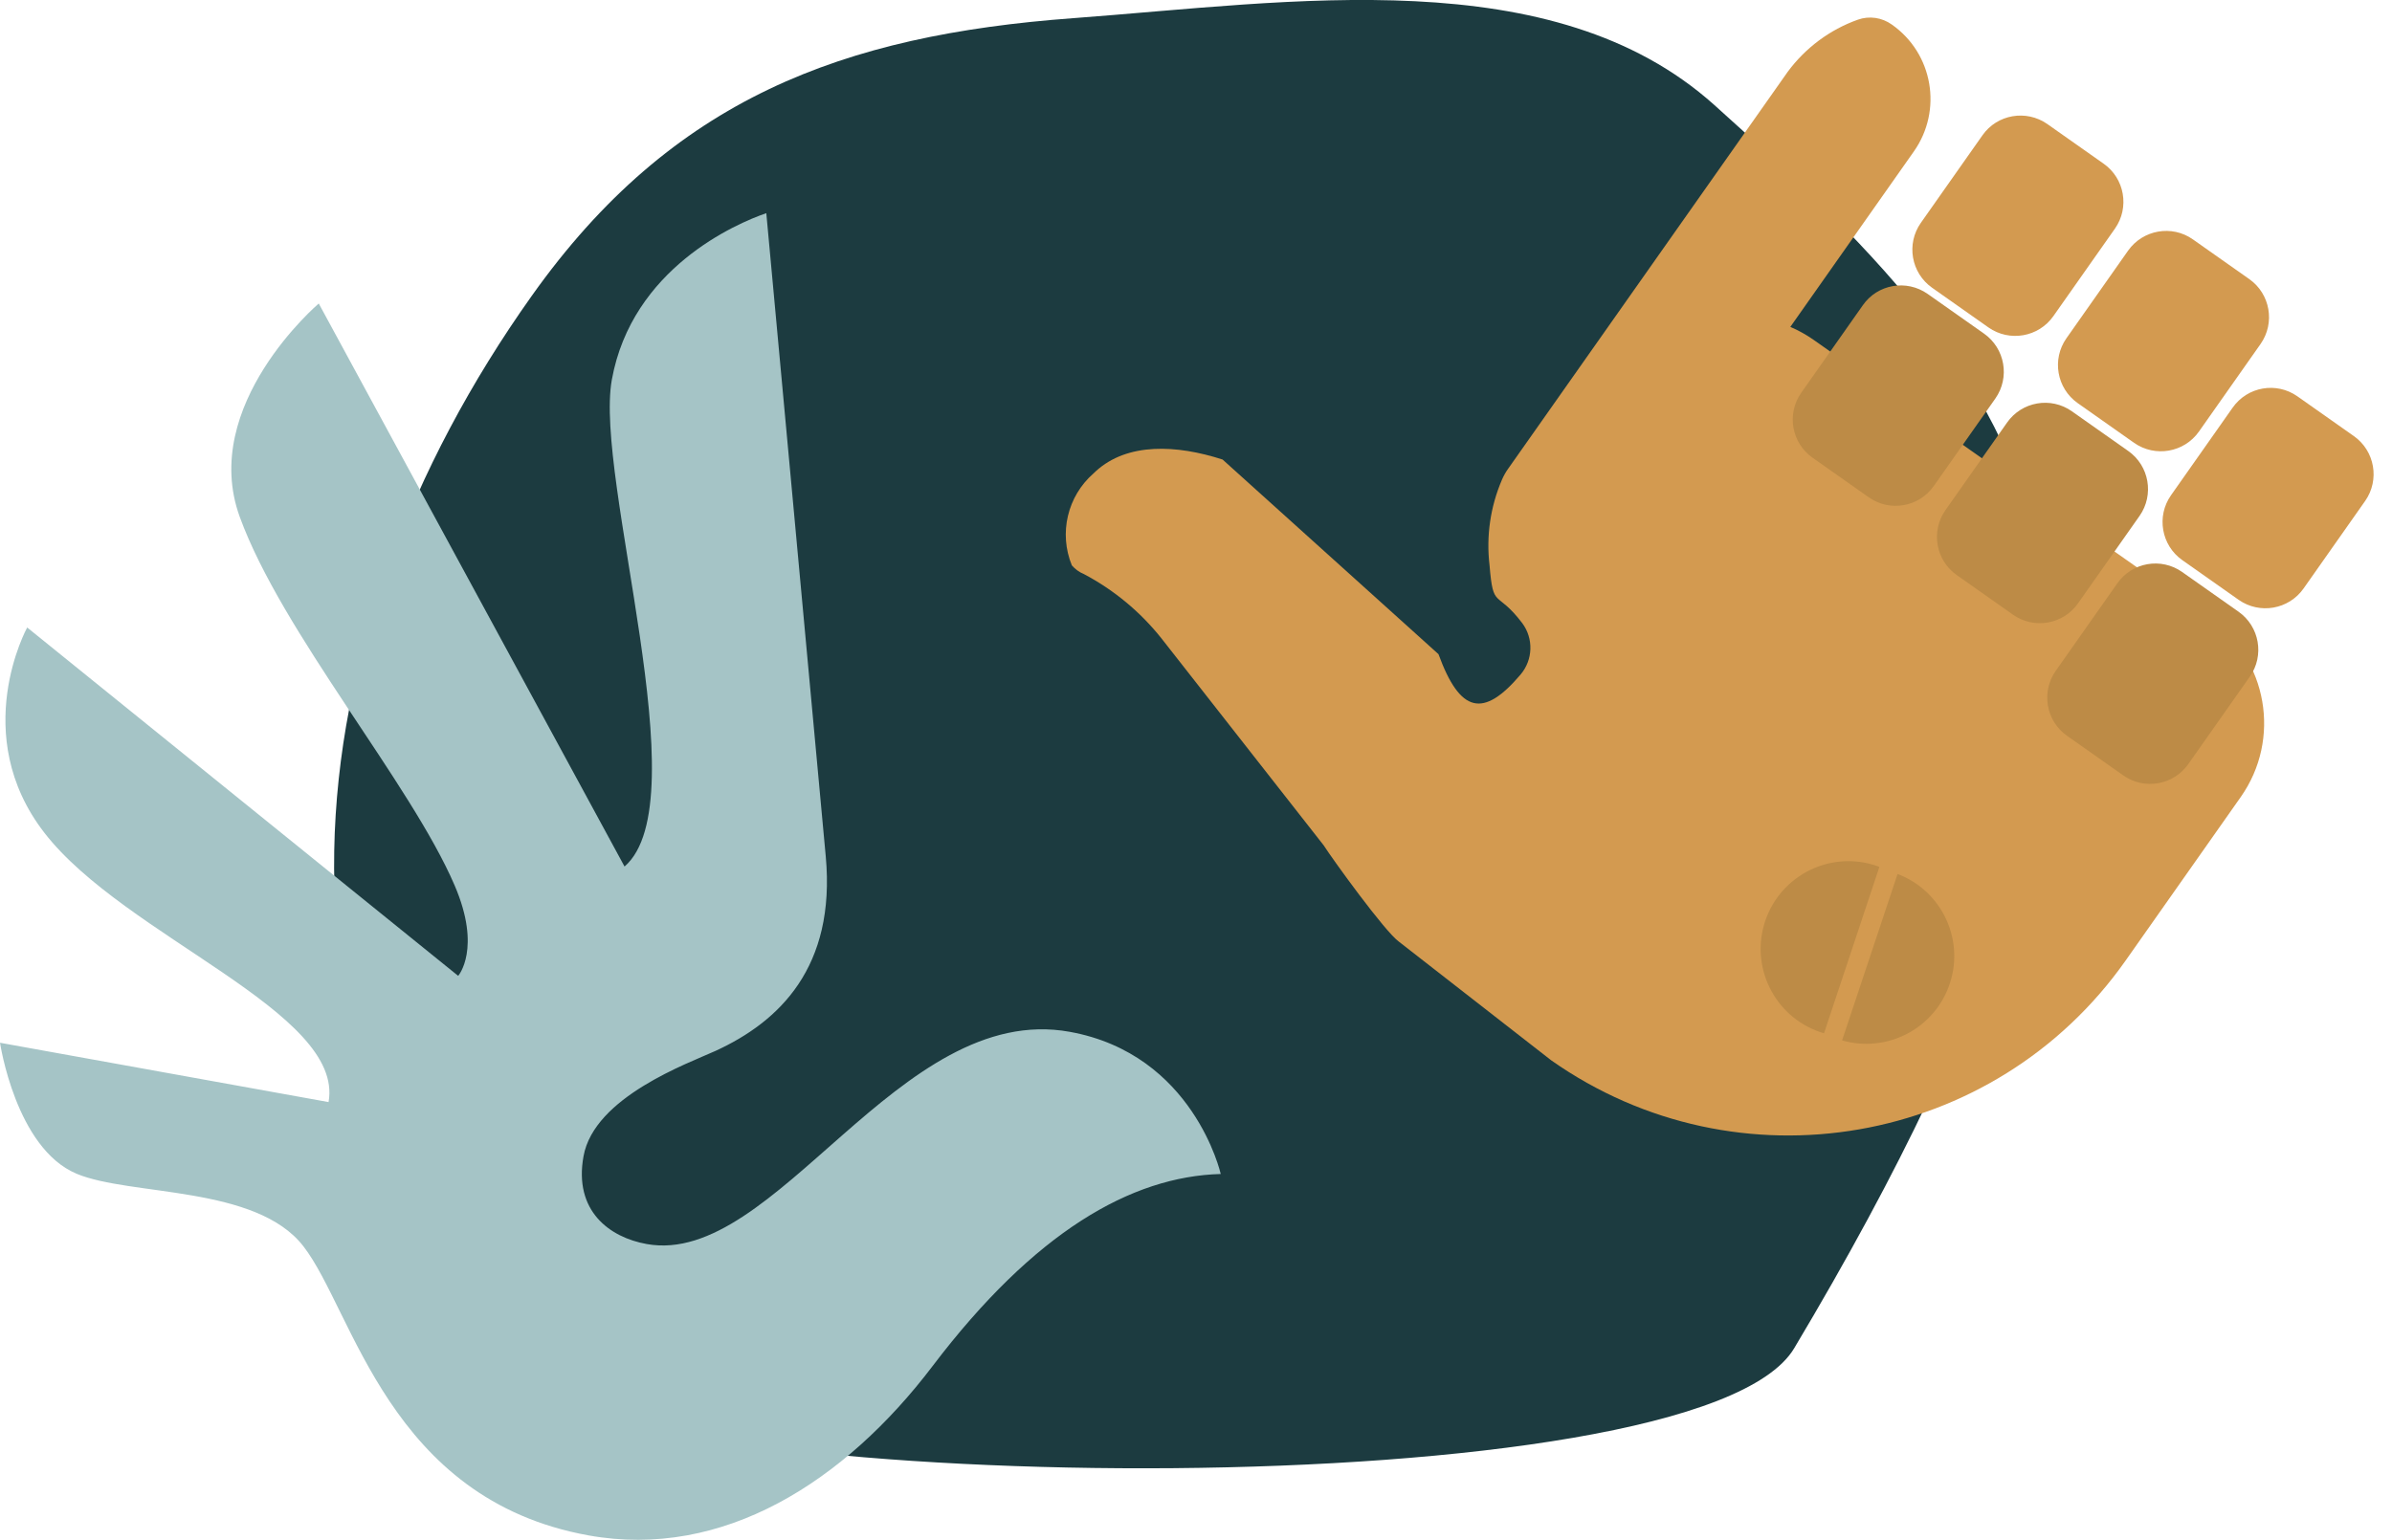
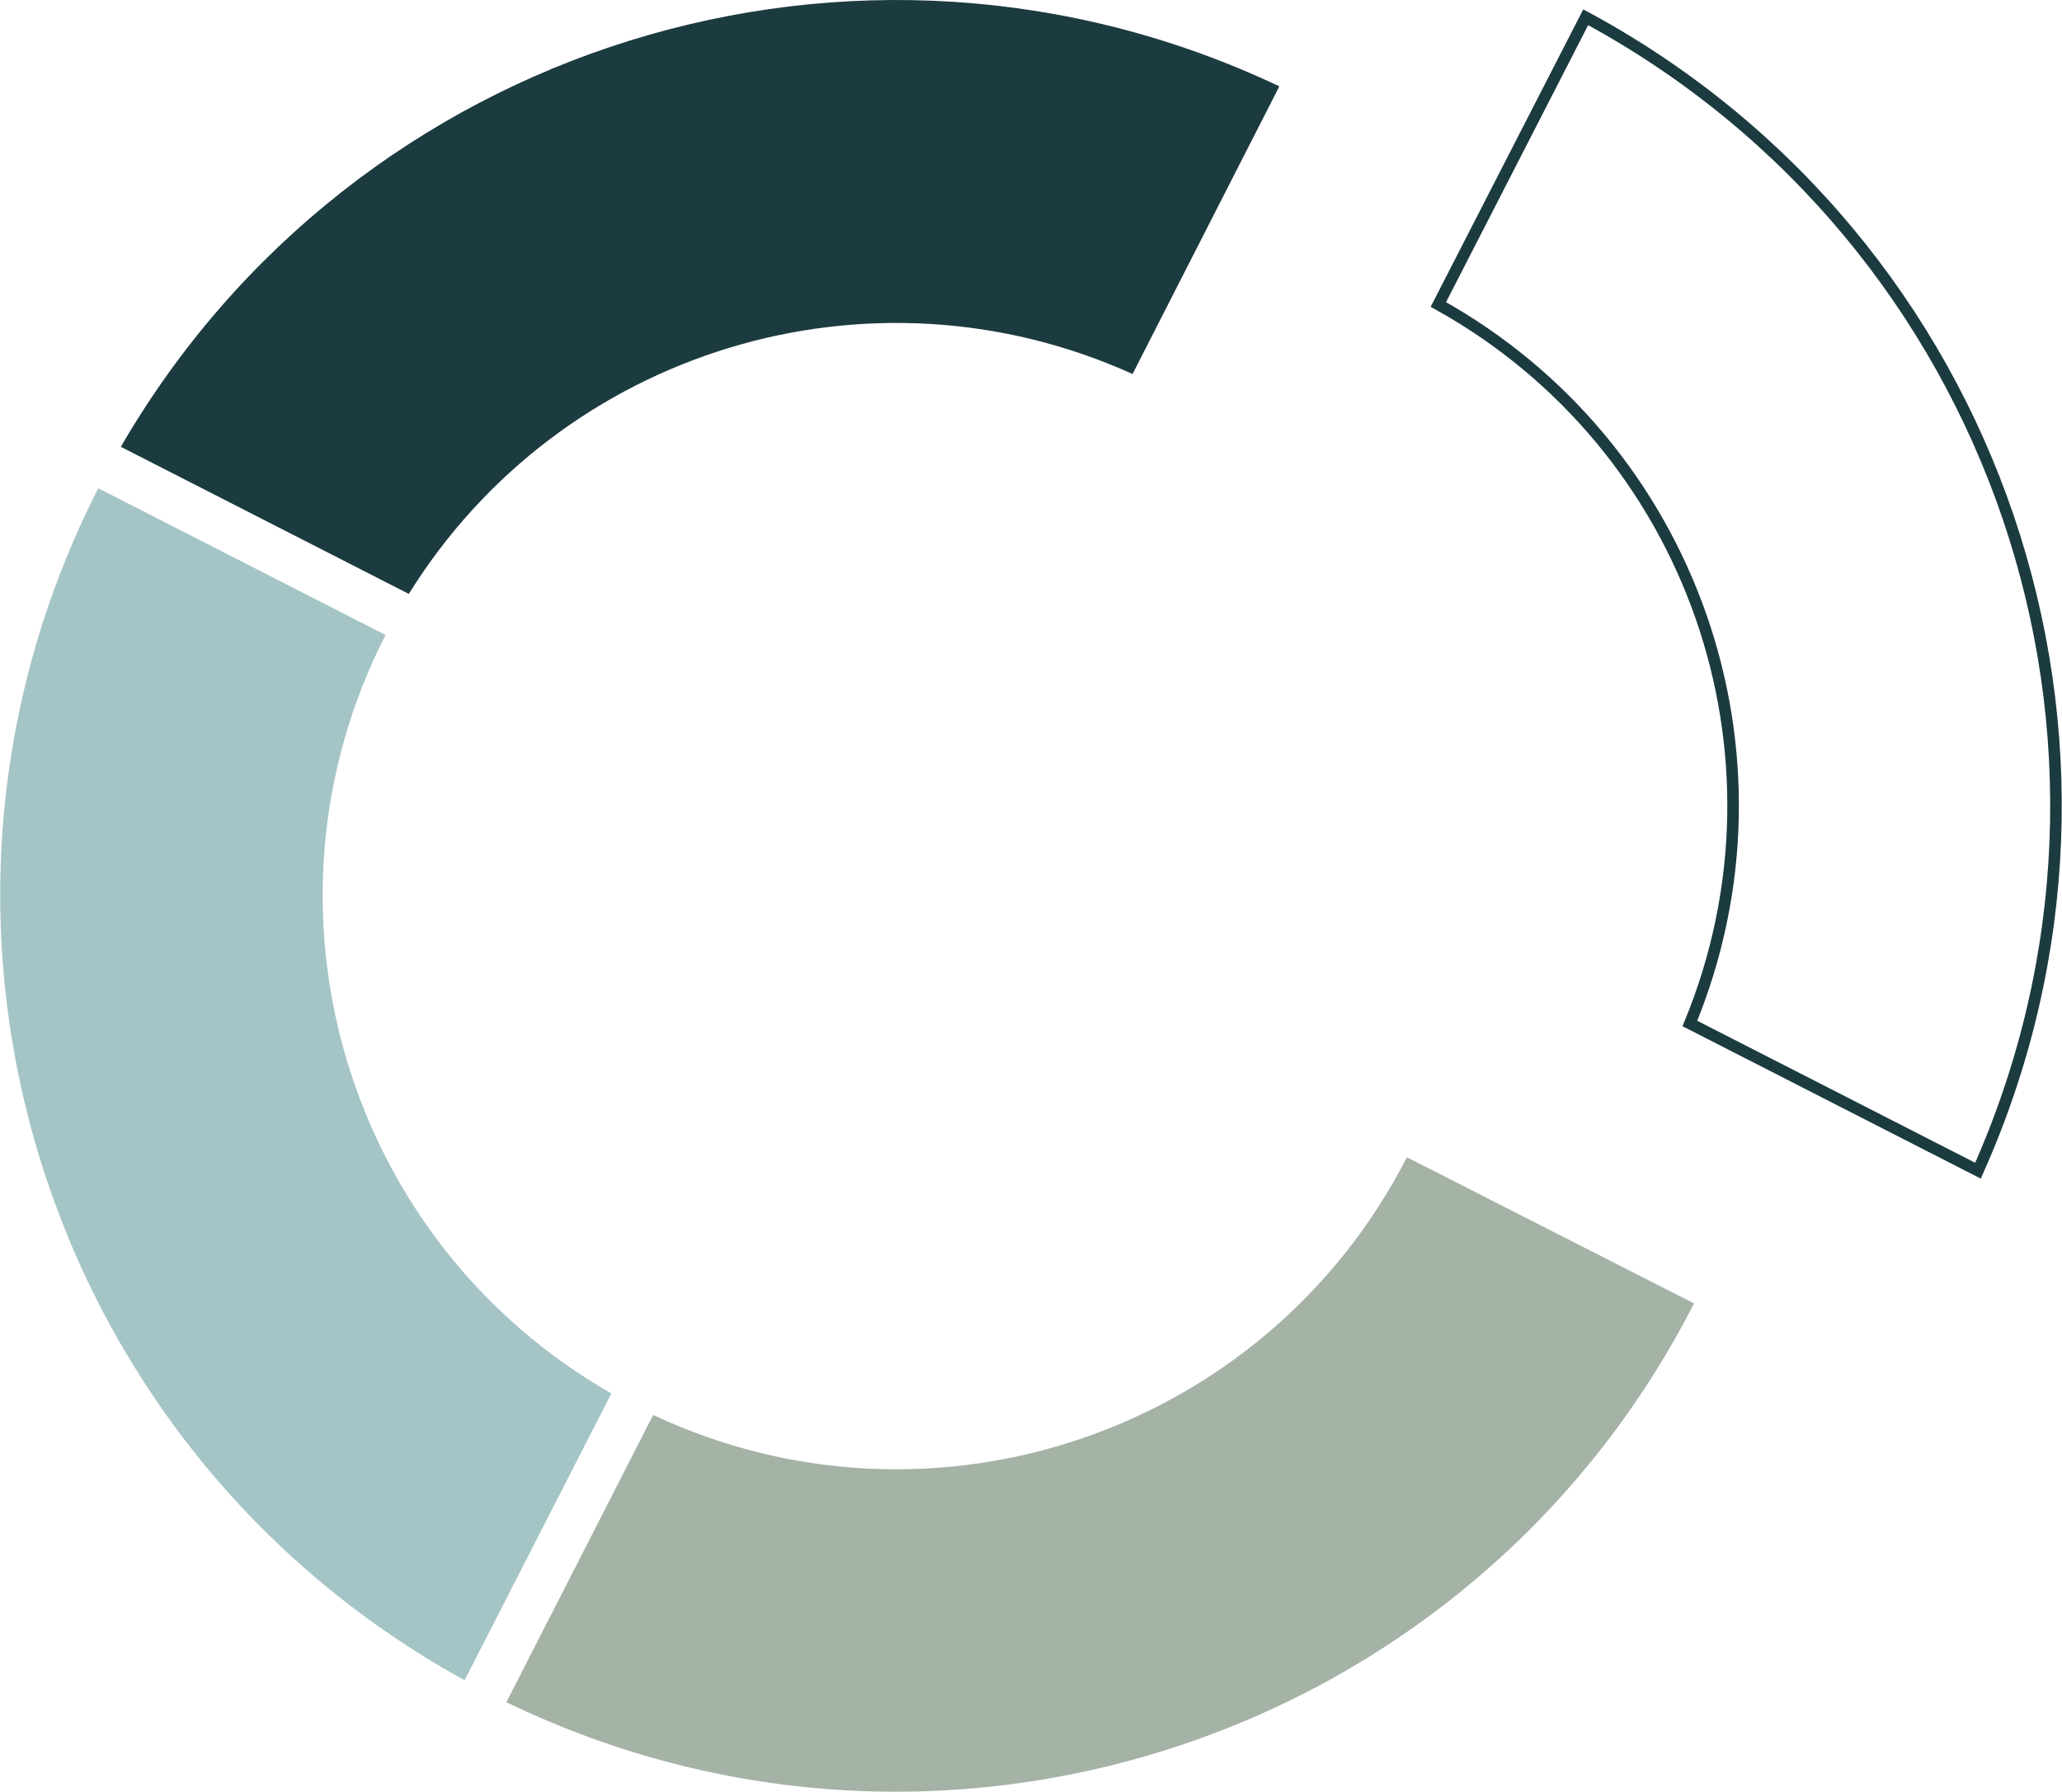
- <svg xmlns="http://www.w3.org/2000/svg" version="1.1" id="Layer_1" x="0px" y="0px" viewBox="0 0 205.18 132.12" style="enable-background:new 0 0 205.18 132.12;" xml:space="preserve">
-   <g id="Group_1373" transform="translate(-740.978 -1359.559)">
-     <path id="Path_6739" style="fill:#1C3B40;" d="M786.6,1384.93c12.03-16.94,26.7-22.35,46.41-23.81   c18.78-1.39,41.17-4.97,55.01,7.44c28.99,26,43.75,44.87,6.86,106.68c-8.33,13.96-97.97,12.41-106.83,3.22   C761.85,1451.27,765.66,1414.39,786.6,1384.93z" />
-     <path id="Path_6740" style="fill:#A5C4C6;" d="M806.71,1377.85l5.1,55.2c0.87,9.49-3.98,14.17-9.46,16.68   c-2.3,1.05-10.4,3.94-11.32,9.04c-0.85,4.69,2.23,6.96,5.42,7.53c11.05,2,21.64-20.86,36.28-18.21   c10.65,1.92,12.96,12.2,12.96,12.2c-7.7,0.21-15.99,4.99-24.7,16.46c-7.53,9.93-17.98,16.63-29.53,14.55   c-17.16-3.1-20.17-19.29-24.46-24.81c-4.05-5.24-14.84-4.29-19.45-6.22c-5.23-2.19-6.57-11.24-6.57-11.24l28.18,5.09   c1.4-7.73-17.47-14.19-24.37-23.1c-6.54-8.44-1.48-17.62-1.48-17.62l36.97,29.89c0,0,2.03-2.32-0.3-7.75   c-3.77-8.79-14.82-21.69-18.44-31.64c-3.48-9.57,6.78-18.3,6.78-18.3l26.23,48.31c6.46-5.6-2.62-33.31-1.09-41.77   c1.73-9.56,10.67-13.41,13.25-14.29" />
-     <g id="Group_1372" transform="translate(832.368 1361.068)">
-       <path id="Path_6741" style="fill:#D39A50;" d="M22.15,71.02c0.74,1.16,5.27,7.44,6.47,8.28l13.05,10.17    c15.97,11.24,38.03,7.41,49.27-8.56c0,0,0,0,0,0l9.88-14.04c3.49-4.96,2.3-11.81-2.65-15.3c0,0,0,0,0,0L64.19,27.66    c-0.63-0.44-1.3-0.82-2.01-1.12l10.6-15.06c2.48-3.53,1.64-8.4-1.89-10.88c0,0,0,0,0,0l0,0c-0.85-0.61-1.94-0.77-2.92-0.42    c-2.41,0.86-4.5,2.42-6.02,4.48L37.96,38.73c-0.2,0.28-0.37,0.59-0.51,0.91c-1,2.32-1.37,4.86-1.07,7.36l0,0    c0.32,3.85,0.57,2.02,2.8,4.95c0.99,1.33,0.93,3.16-0.14,4.42l0,0c-3.19,3.76-5.19,3.32-7.04-1.75l-18.52-16.7    c-3.96-1.28-8.16-1.47-10.87,1l-0.2,0.19C0.17,41.07-0.58,44.24,0.55,47c0.28,0.32,0.62,0.58,1.02,0.74    c2.58,1.36,4.85,3.24,6.67,5.53L22.15,71.02" />
-       <path id="Rectangle_468" style="fill:#BD8B46;" d="M95.79,47.57l4.84,3.41c1.8,1.27,2.23,3.76,0.97,5.56l-5.29,7.52    c-1.27,1.8-3.76,2.23-5.56,0.97l-4.84-3.41c-1.8-1.27-2.23-3.76-0.97-5.56l5.29-7.52C91.5,46.73,93.99,46.3,95.79,47.57z" />
-       <path id="Rectangle_469" style="fill:#D39A50;" d="M105.68,32.5l4.84,3.41c1.8,1.27,2.23,3.76,0.97,5.56l-5.29,7.52    c-1.27,1.8-3.76,2.23-5.56,0.97l-4.84-3.41c-1.8-1.27-2.23-3.76-0.97-5.56l5.29-7.52C101.39,31.66,103.88,31.23,105.68,32.5z" />
-       <path id="Rectangle_470" style="fill:#BD8B46;" d="M86.33,33.78l4.84,3.41c1.8,1.27,2.23,3.76,0.97,5.56l-5.29,7.52    c-1.27,1.8-3.76,2.23-5.56,0.97l-4.84-3.41c-1.8-1.27-2.23-3.76-0.97-5.56l5.29-7.52C82.04,32.94,84.53,32.51,86.33,33.78z" />
-       <path id="Rectangle_471" style="fill:#D39A50;" d="M96.71,19.03l4.84,3.41c1.8,1.27,2.23,3.76,0.97,5.56l-5.29,7.52    c-1.27,1.8-3.76,2.23-5.56,0.97l-4.84-3.41c-1.8-1.27-2.23-3.76-0.97-5.56L91.15,20C92.42,18.2,94.91,17.76,96.71,19.03z" />
-       <path id="Rectangle_472" style="fill:#BD8B46;" d="M73.96,23.71l4.84,3.41c1.8,1.27,2.23,3.76,0.97,5.56l-5.29,7.52    c-1.27,1.8-3.76,2.23-5.56,0.97l-4.84-3.41c-1.8-1.27-2.23-3.76-0.97-5.56l5.29-7.52C69.66,22.87,72.15,22.44,73.96,23.71z" />
-       <path id="Rectangle_473" style="fill:#D39A50;" d="M84.22,9.13l4.84,3.41c1.8,1.27,2.23,3.76,0.97,5.56l-5.29,7.52    c-1.27,1.8-3.76,2.23-5.56,0.97l-4.84-3.41c-1.8-1.27-2.23-3.76-0.97-5.56l5.29-7.52C79.92,8.3,82.41,7.87,84.22,9.13z" />
-       <path id="Path_6742" style="fill:#BD8B46;" d="M71.38,73.48c3.89,1.48,5.85,5.83,4.37,9.71c-1.39,3.66-5.36,5.65-9.13,4.57    L71.38,73.48z" />
-       <path id="Path_6743" style="fill:#BD8B46;" d="M65.07,87.15c-3.99-1.16-6.29-5.33-5.14-9.33c1.16-3.99,5.33-6.3,9.33-5.14    c0.19,0.06,0.38,0.12,0.56,0.19L65.07,87.15z" />
-     </g>
-   </g>
+ <svg xmlns="http://www.w3.org/2000/svg" viewBox="0 0 178.15 154.82">
+   <path d="M124.27,26.31A49.52,49.52,0,0,1,146,88.44l24.89,12.72A77.41,77.41,0,0,0,137,1.49Z" style="fill:none;stroke:#1c3b40;stroke-miterlimit:10" />
+   <path d="M35.32,51.32a49.56,49.56,0,0,1,62.53-19L110.53,7.46A77.39,77.39,0,0,0,10.44,38.61Z" style="fill:#1c3b40" />
+   <path d="M56.43,122.27,43.75,147.09a77.4,77.4,0,0,0,102.61-34.46L121.55,100A49.54,49.54,0,0,1,56.43,122.27Z" style="fill:#a5b2a6" />
+   <path d="M52.82,120.41A49.54,49.54,0,0,1,33.31,54.87L8.49,42.19a77.39,77.39,0,0,0,31.65,103Z" style="fill:#a5c4c6" />
</svg>
